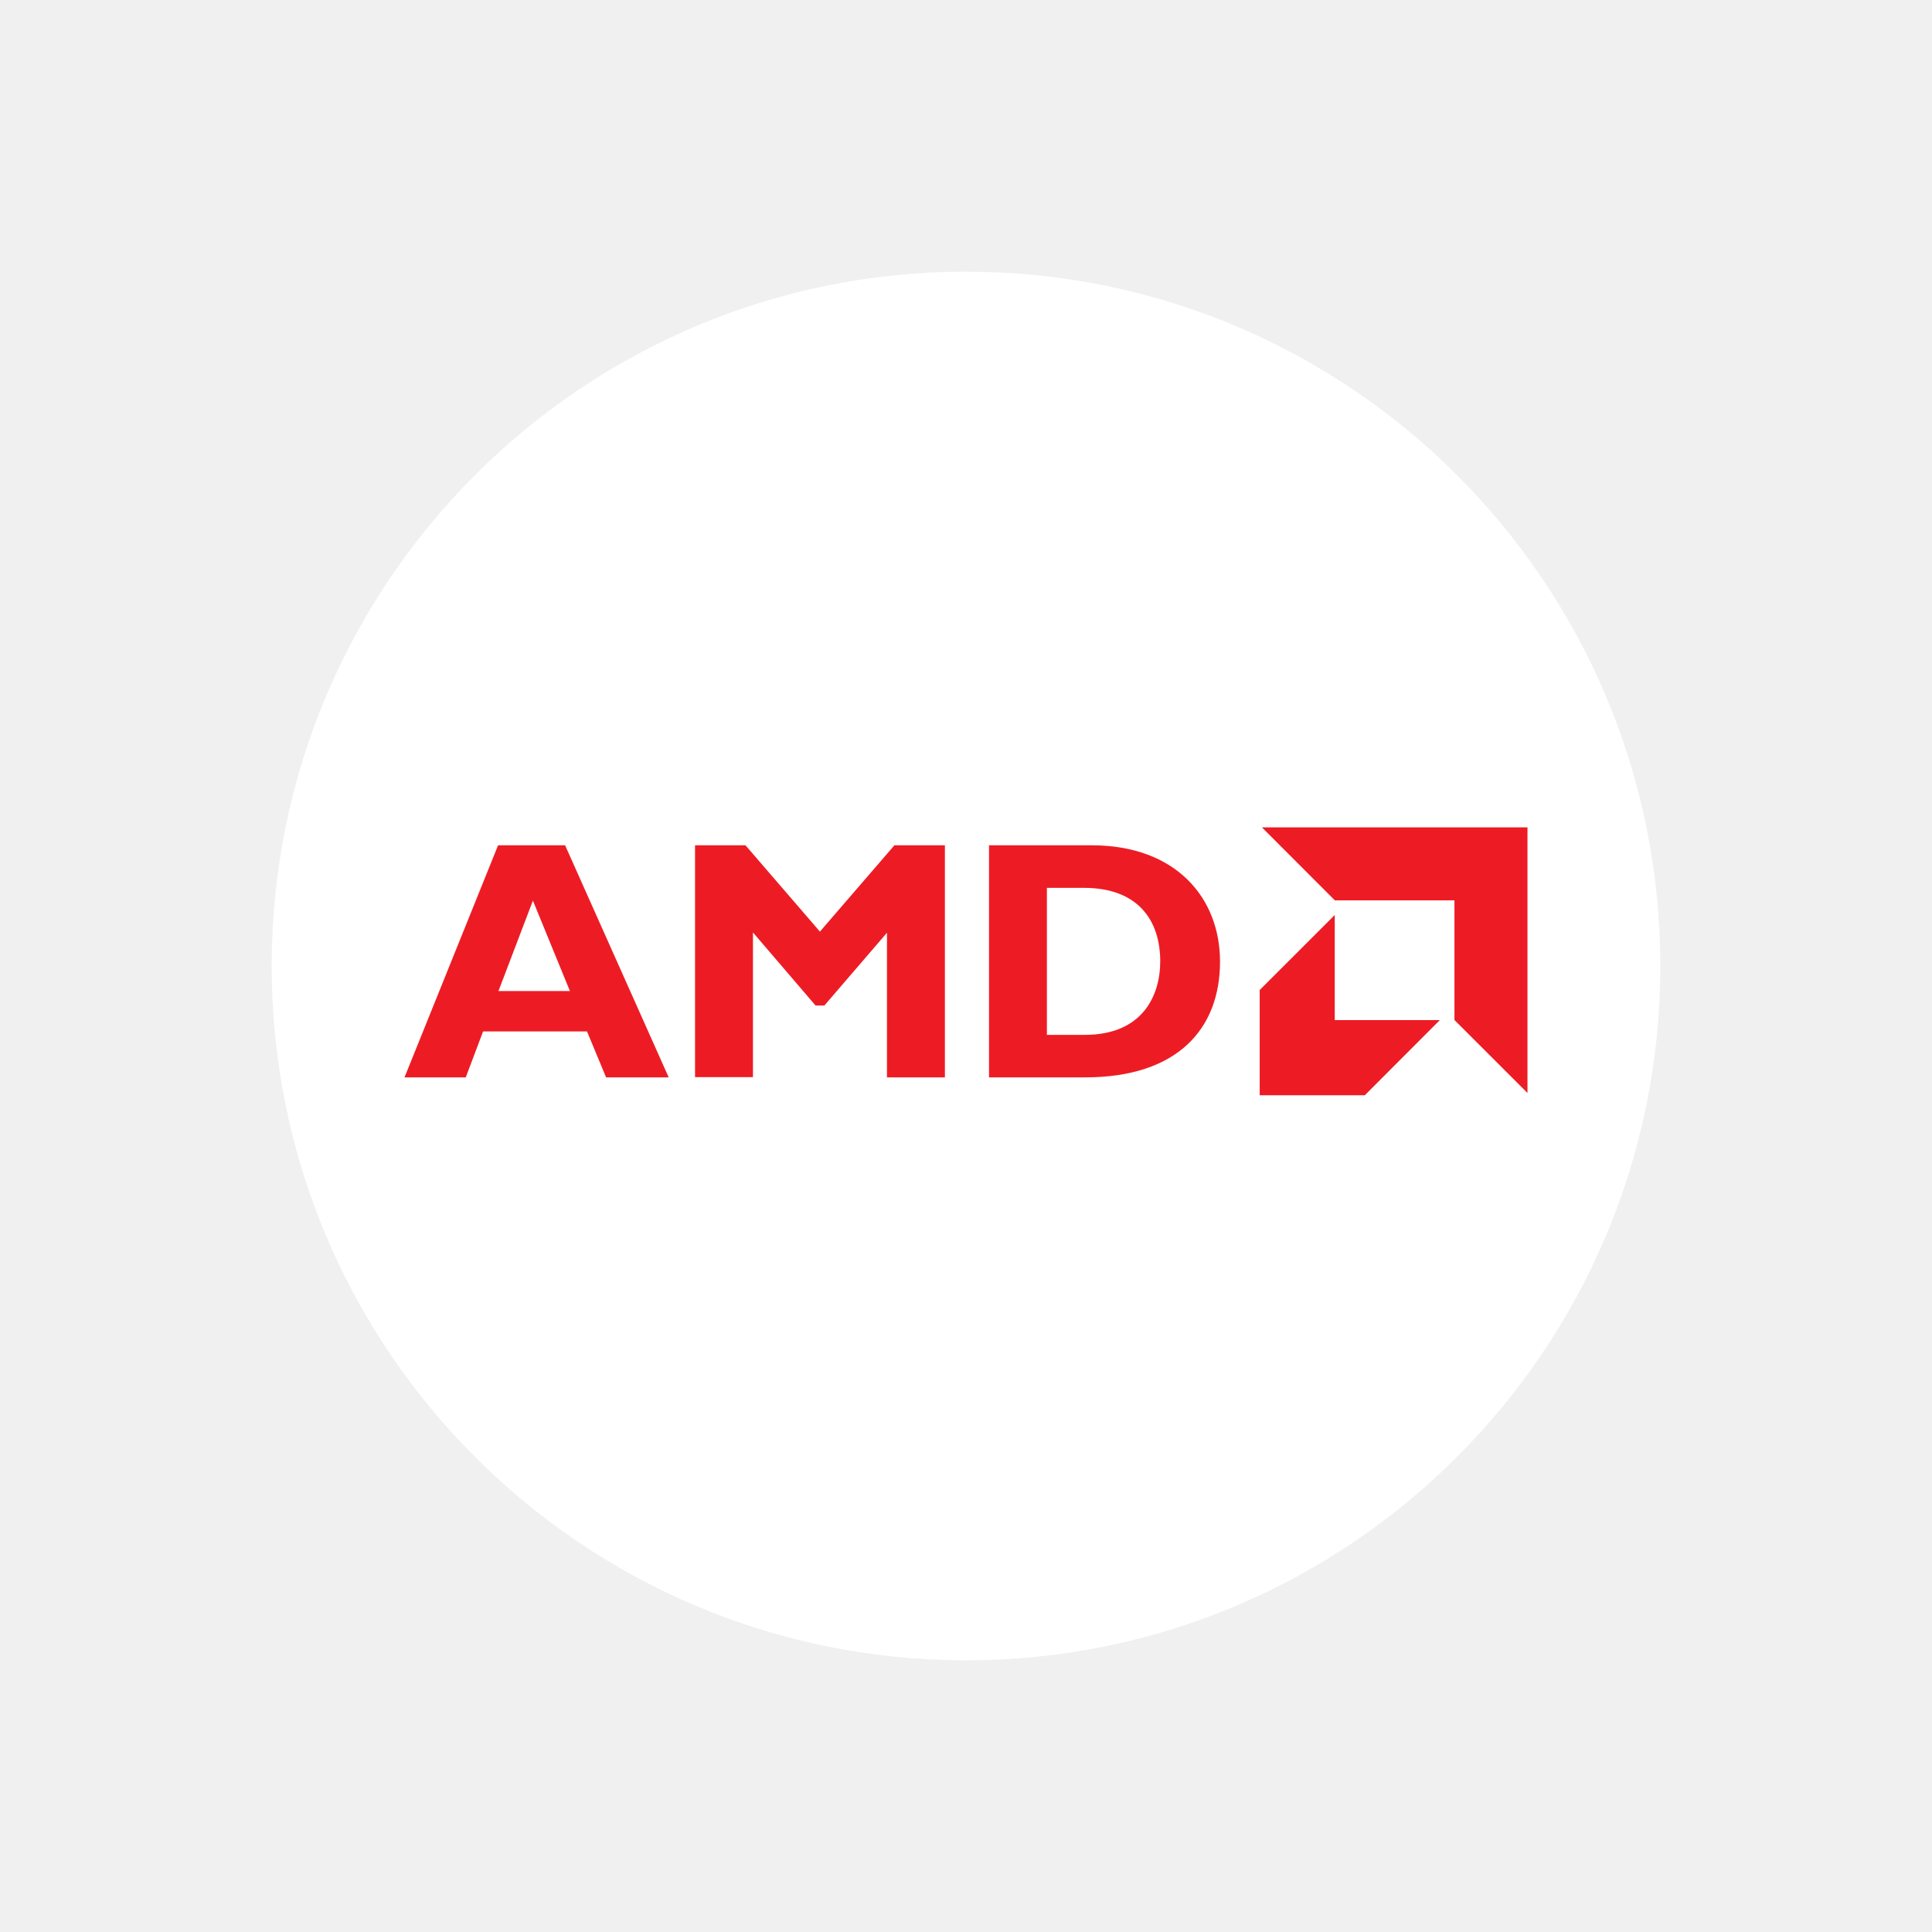
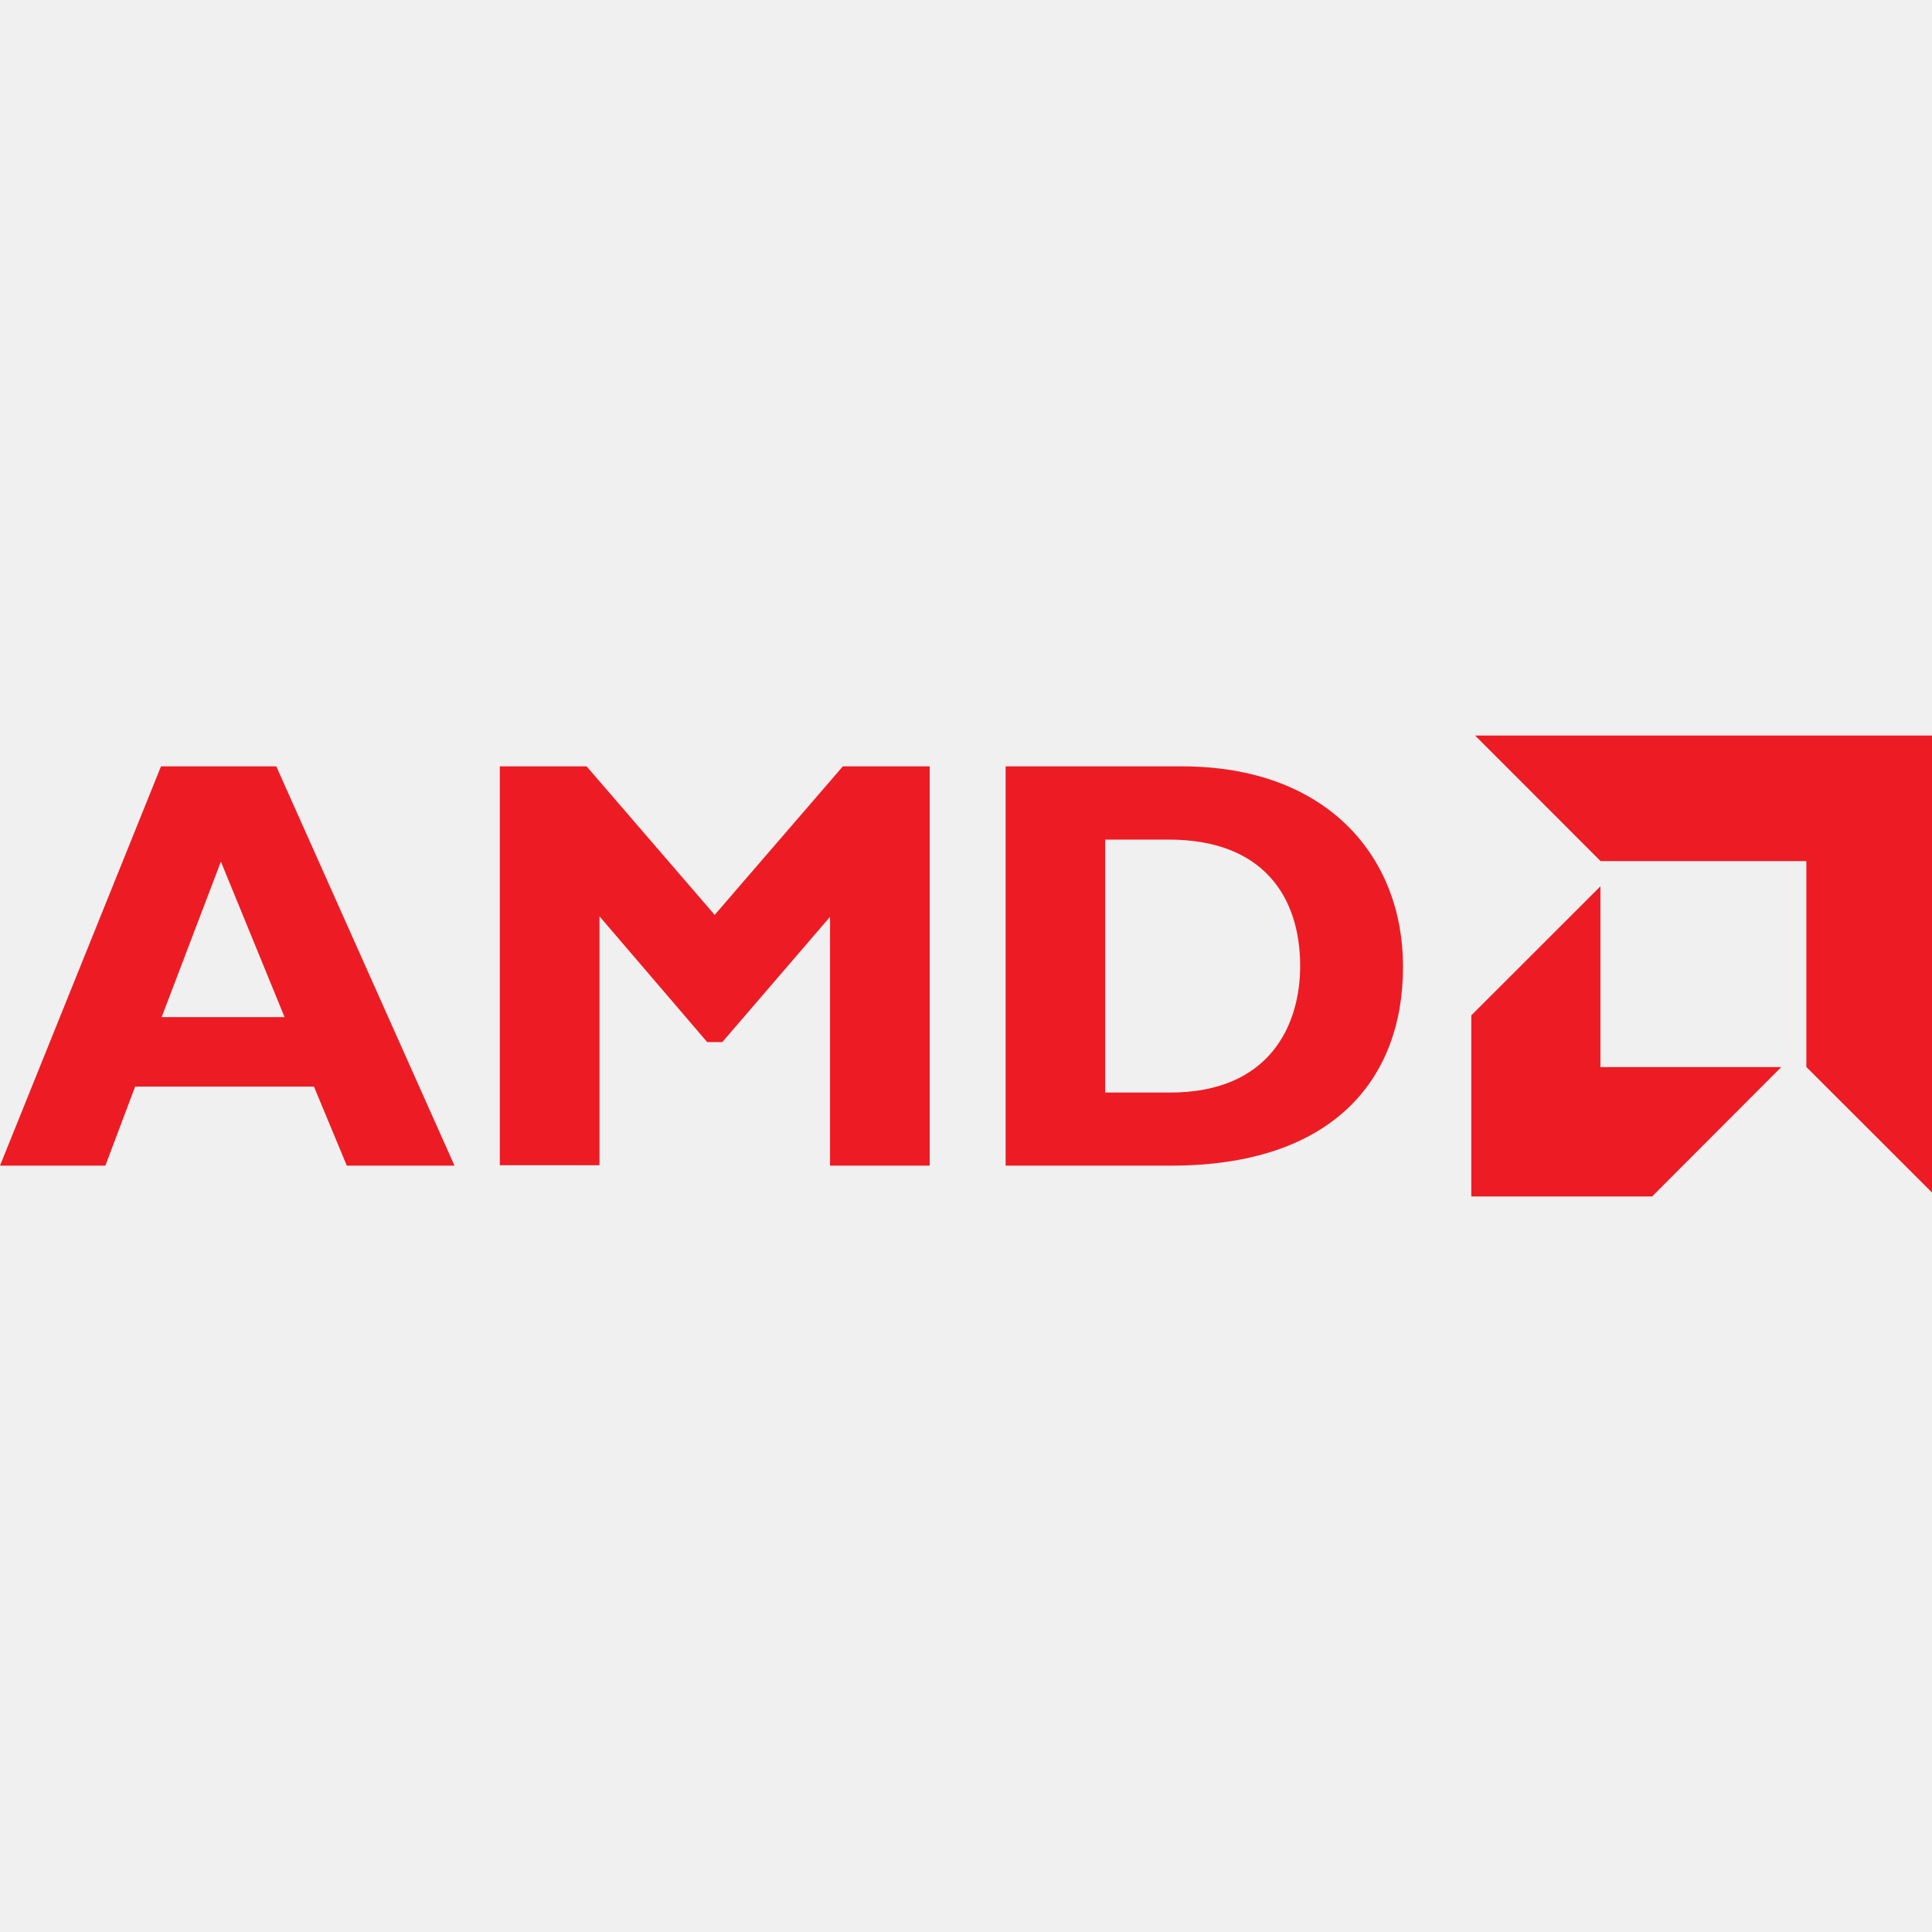
- <svg xmlns="http://www.w3.org/2000/svg" width="256" height="256" viewBox="0 0 256 256">
-   <circle cx="128" cy="128" r="92" fill="#FFFFFF" />
-   <g transform="translate(128,128) scale(6.2) translate(-12,-12.1)">
-     <path fill="#ED1C24" d="M18.324 9.137l1.559 1.56h2.556v2.557L24 14.814V9.137zM2 9.52l-2 4.96h1.309l.37-.982H3.9l.408.982h1.338L3.432 9.52zm4.209 0v4.955h1.238v-3.092l1.338 1.562h.188l1.338-1.556v3.091h1.238V9.52H10.47l-1.592 1.845L7.287 9.52zm6.283 0v4.96h2.057c1.979 0 2.88-1.046 2.88-2.472 0-1.36-.937-2.488-2.747-2.488zm1.237.91h.792c1.17 0 1.63.711 1.63 1.57 0 .728-.372 1.572-1.616 1.572h-.806zm-10.985.273l.791 1.932H2.008zm17.137.307l-1.604 1.603v2.25h2.246l1.604-1.607h-2.246z" />
-   </g>
+ <svg xmlns="http://www.w3.org/2000/svg" width="256" height="256" viewBox="0 0 24 24">
+   <path fill="#ED1C24" d="M18.324 9.137l1.559 1.56h2.556v2.557L24 14.814V9.137zM2 9.52l-2 4.96h1.309l.37-.982H3.9l.408.982h1.338L3.432 9.52zm4.209 0v4.955h1.238v-3.092l1.338 1.562h.188l1.338-1.556v3.091h1.238V9.52H10.47l-1.592 1.845L7.287 9.52zm6.283 0v4.96h2.057c1.979 0 2.88-1.046 2.88-2.472 0-1.36-.937-2.488-2.747-2.488zm1.237.91h.792c1.17 0 1.63.711 1.63 1.57 0 .728-.372 1.572-1.616 1.572h-.806zm-10.985.273l.791 1.932H2.008zm17.137.307l-1.604 1.603v2.25h2.246l1.604-1.607h-2.246z" />
</svg>
